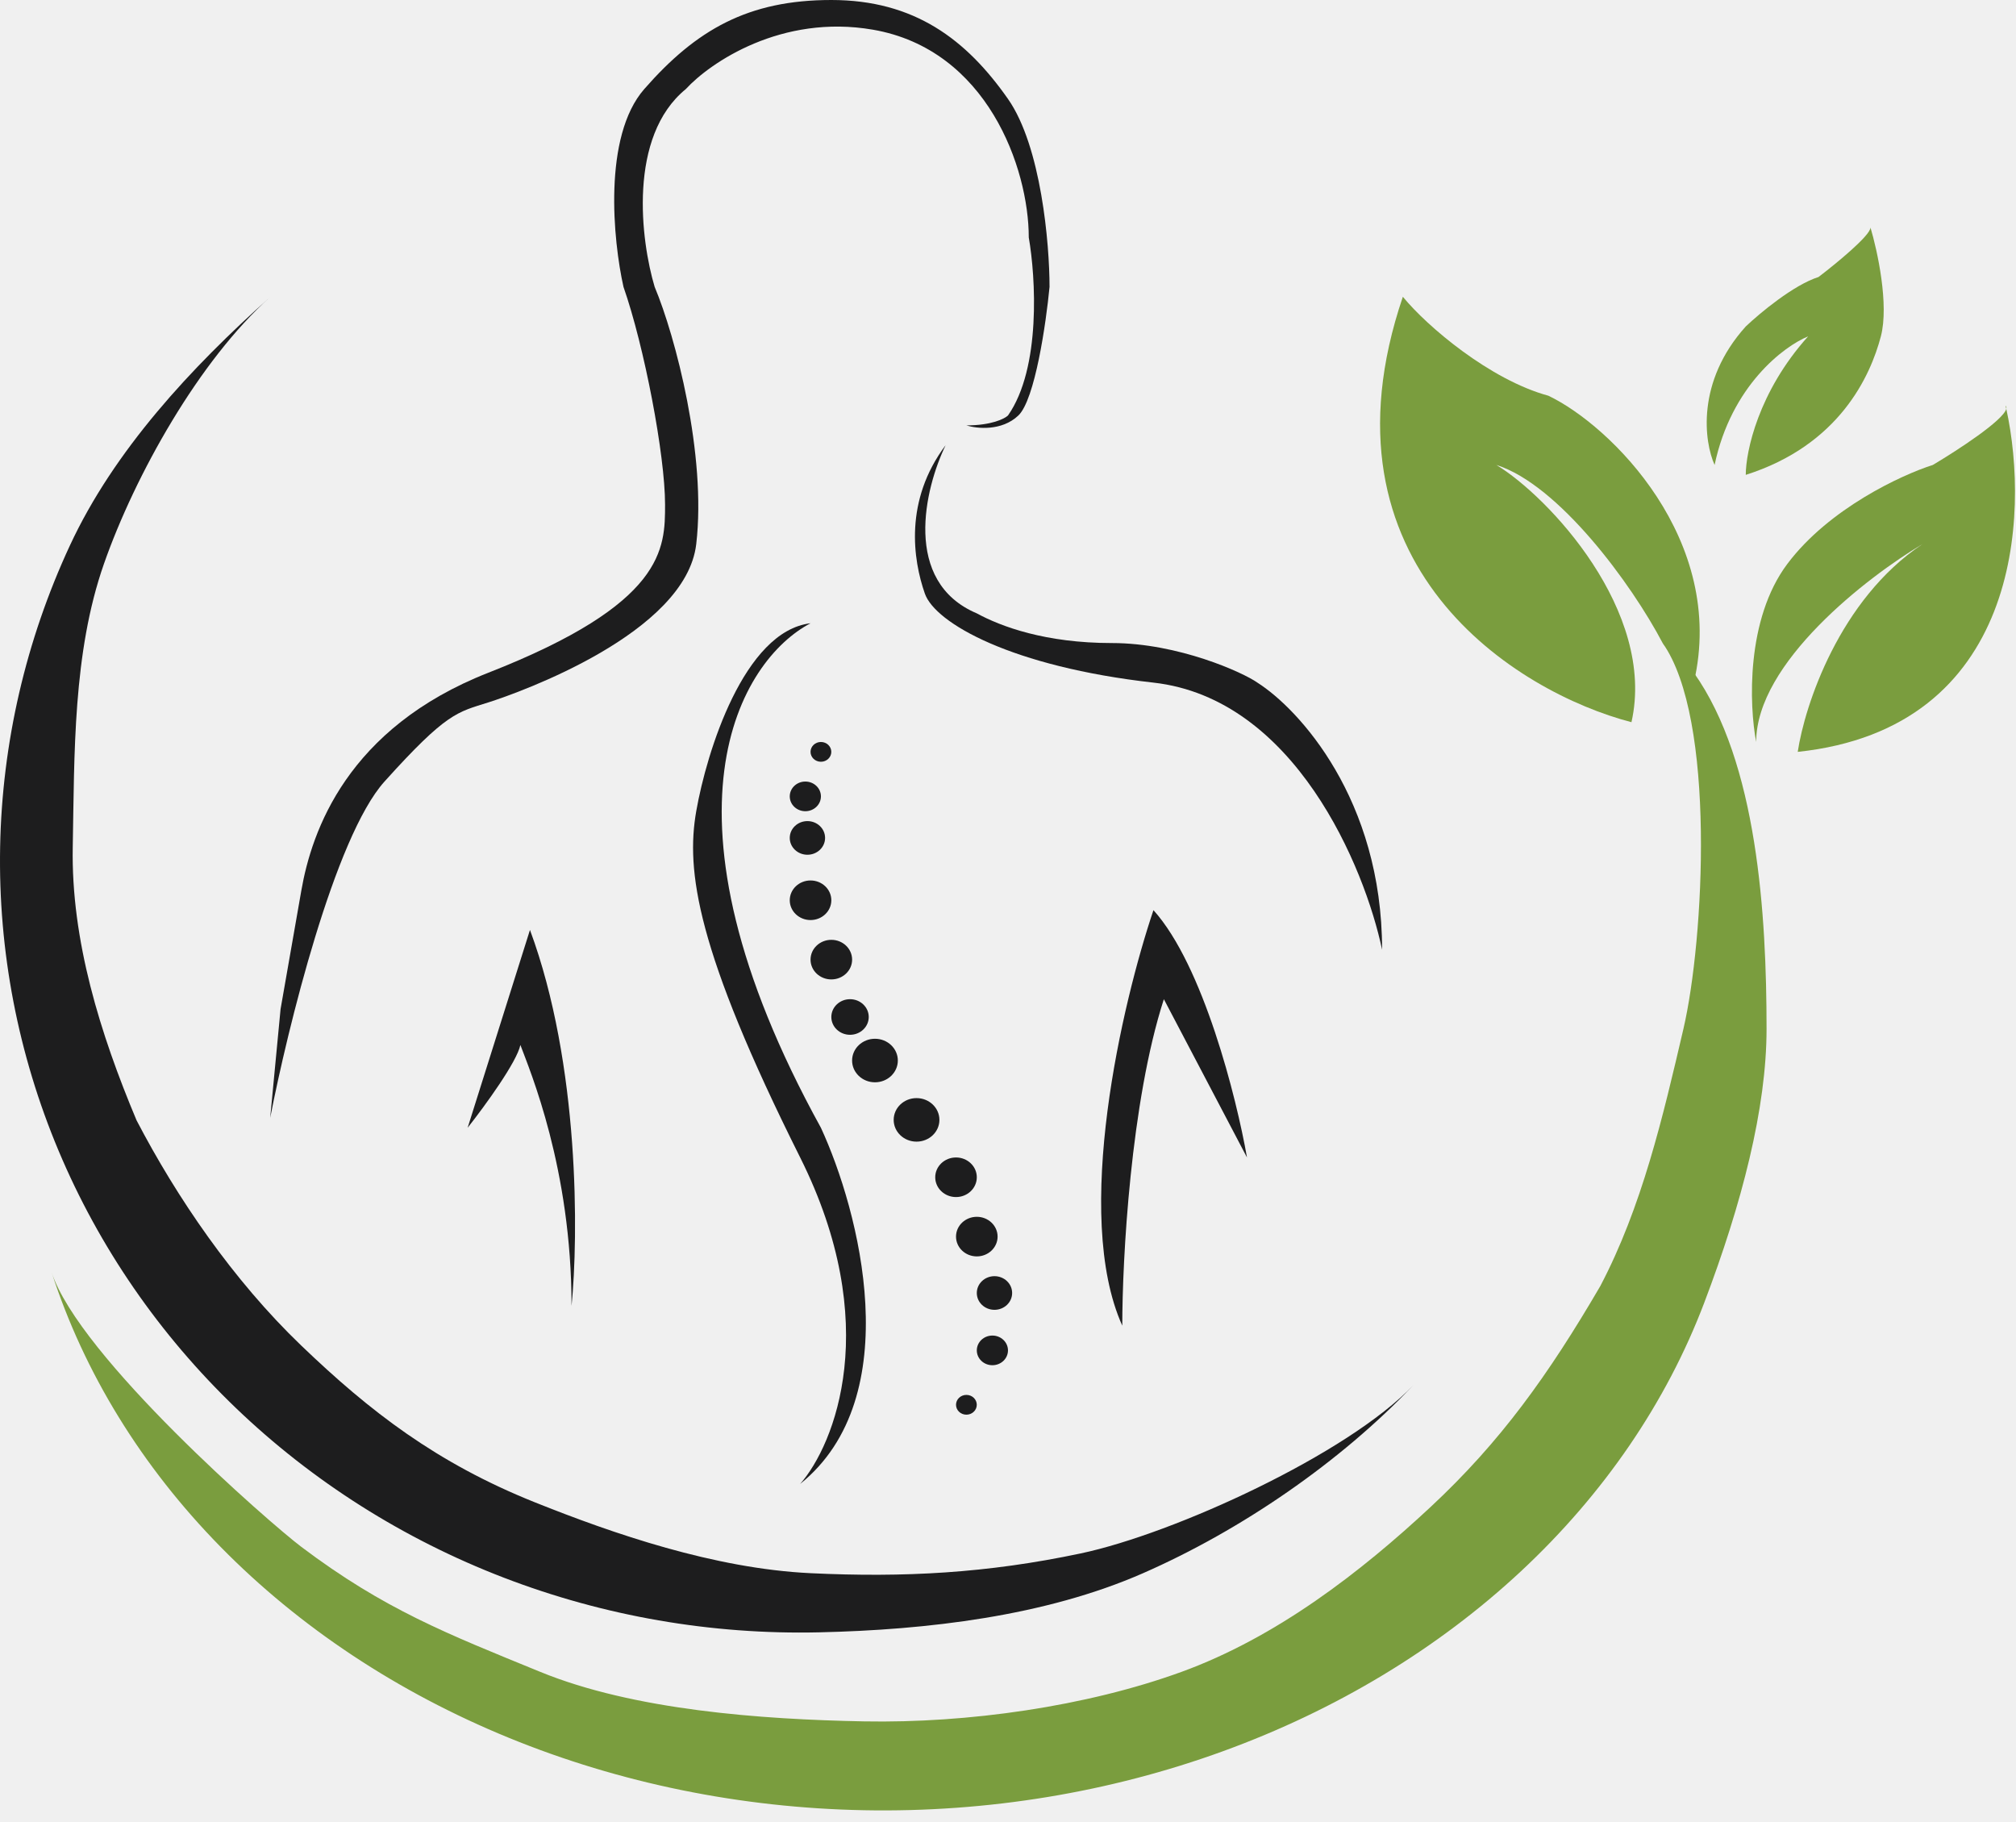
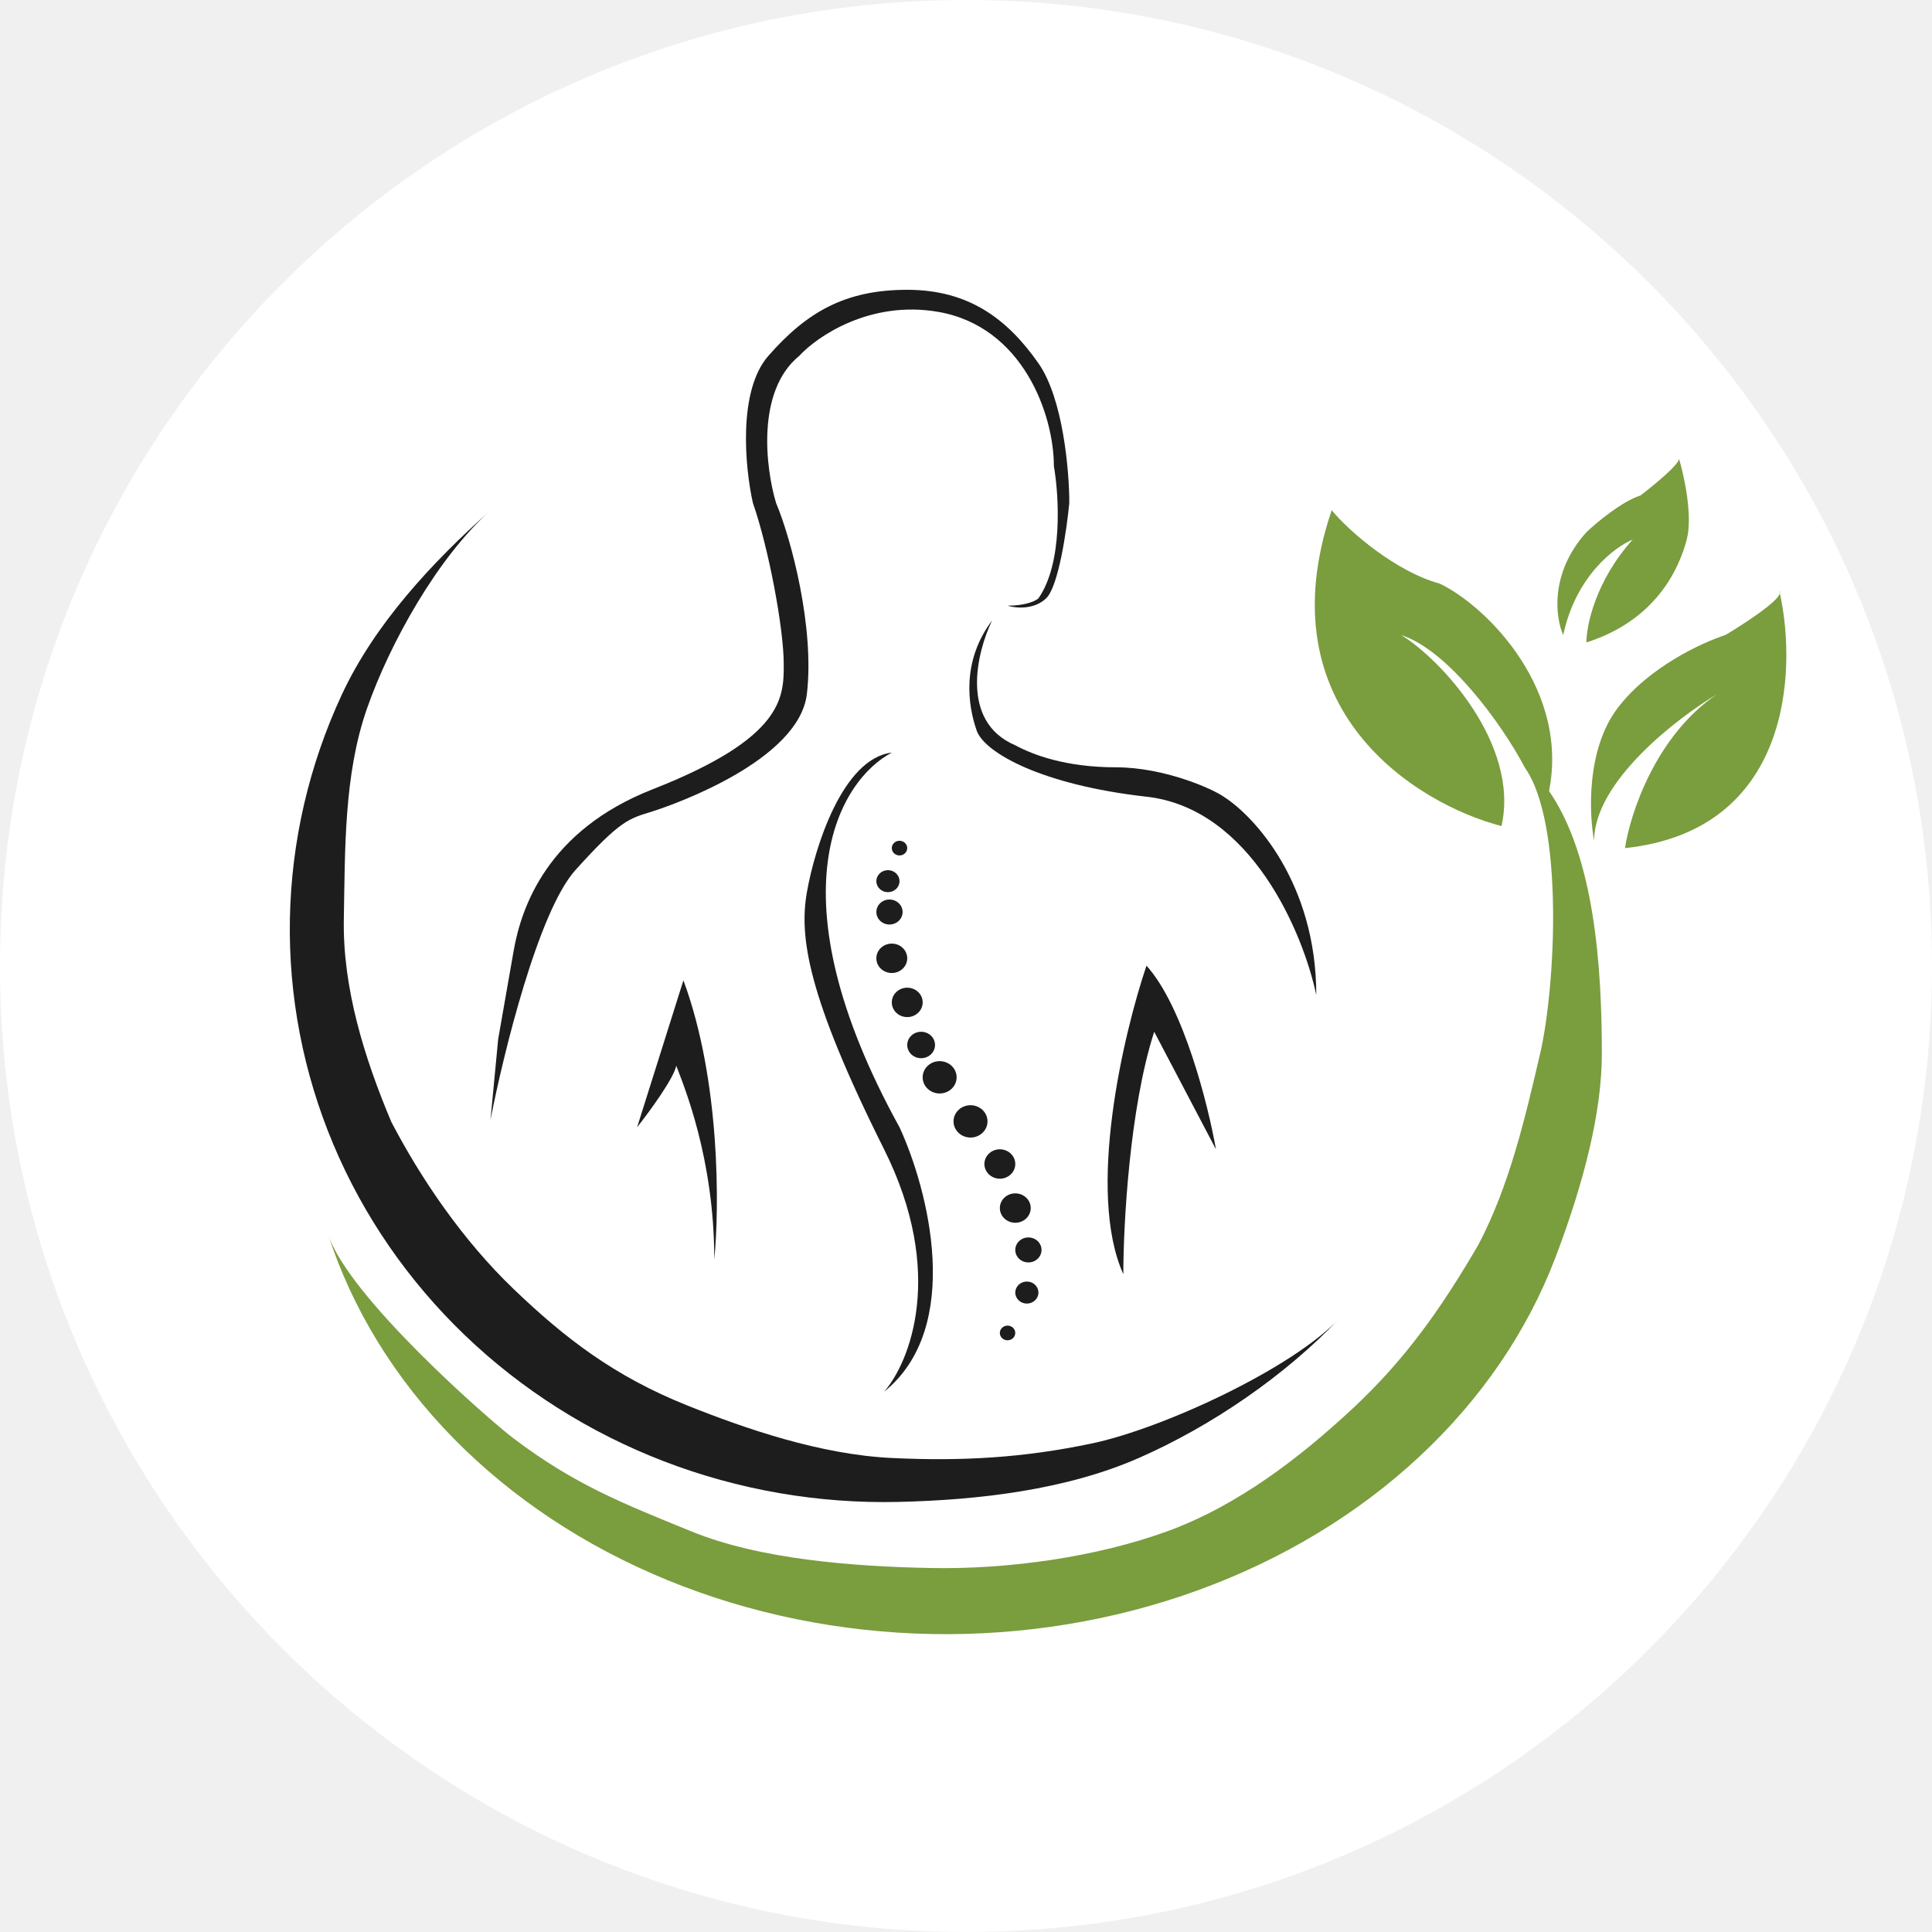
- <svg xmlns="http://www.w3.org/2000/svg" width="93" height="84" viewBox="0 0 93 84" fill="none">
-   <path d="M22.53 32.396C21.092 32.852 20.613 32.852 17.737 36.047C15.436 38.602 13.263 47.454 12.464 51.56L12.943 46.541L13.902 41.066C14.381 38.328 16.011 33.583 22.53 31.027C30.68 27.833 30.68 25.311 30.68 23.27C30.68 20.989 29.721 15.97 28.762 13.232C28.283 11.103 27.803 6.297 29.721 4.107C32.118 1.369 34.515 0 38.35 0C42.185 0 44.581 1.825 46.499 4.563C48.033 6.753 48.416 11.255 48.416 13.232C48.257 14.905 47.745 18.434 46.978 19.164C46.211 19.894 45.061 19.772 44.581 19.62C45.732 19.62 46.339 19.316 46.499 19.164C48.033 16.974 47.777 12.776 47.458 10.951C47.458 7.757 45.54 2.281 40.267 1.369C36.049 0.639 32.757 2.89 31.639 4.107C28.954 6.297 29.561 11.103 30.2 13.232C31.159 15.514 32.597 20.989 32.118 25.096C31.639 29.202 23.968 31.94 22.53 32.396Z" fill="#1D1D1E" />
-   <path d="M26.366 60.23C26.366 53.897 24.449 49.389 24.006 48.196C23.84 48.982 22.391 50.977 21.572 52.016L24.448 42.891C26.749 49.096 26.685 57.035 26.366 60.23Z" fill="#1D1D1E" />
-   <path d="M51.772 61.142C49.471 56.032 51.772 46.237 53.21 41.978C55.511 44.533 57.045 50.648 57.525 53.385L53.69 46.085C52.156 50.83 51.772 58.1 51.772 61.142Z" fill="#1D1D1E" />
-   <path d="M36.912 53.385C40.747 61.051 38.51 66.618 36.912 68.443C41.897 64.427 39.628 55.819 37.87 52.016C29.817 37.415 34.195 30.419 37.391 28.746C34.323 29.111 32.597 34.678 32.118 37.415C31.639 40.153 32.118 43.803 36.912 53.385Z" fill="#1D1D1E" />
-   <path d="M53.21 31.484C59.73 32.214 62.958 40.001 63.757 43.803C63.757 36.868 59.922 32.7 58.004 31.484C57.365 31.027 54.361 29.659 51.293 29.659C48.225 29.659 46.179 28.898 45.061 28.29C41.609 26.829 42.664 22.51 43.623 20.533C41.705 23.088 42.118 25.816 42.664 27.377C43.144 28.746 46.691 30.753 53.21 31.484Z" fill="#1D1D1E" />
-   <path d="M69.029 21.445C71.906 22.358 75.261 26.921 76.699 29.659L78.138 31.484C79.671 24.913 74.303 19.62 71.426 18.251C68.742 17.521 65.834 15.057 64.715 13.688C60.497 26.099 69.988 31.94 75.261 33.309C76.412 28.198 71.426 22.893 69.029 21.445Z" fill="#7A9D3E" />
-   <path d="M86.766 15.514C87.15 14.054 86.606 11.559 86.287 10.495C86.287 10.86 84.689 12.168 83.89 12.776C82.74 13.141 81.174 14.449 80.534 15.057C78.233 17.613 78.617 20.381 79.096 21.445C79.863 17.795 82.292 15.97 83.411 15.514C81.11 18.069 80.534 20.837 80.534 21.902C84.849 20.533 86.287 17.339 86.766 15.514Z" fill="#7A9D3E" />
-   <path d="M92.552 18.855C92.541 18.805 92.53 18.756 92.519 18.708C92.558 18.745 92.567 18.795 92.552 18.855C93.629 23.774 93.182 33.593 82.931 34.678C83.251 32.548 84.849 27.651 88.684 25.096C86.127 26.617 81.014 30.571 81.014 34.221C80.694 32.548 80.534 28.563 82.452 26.008C84.369 23.453 87.725 21.902 89.163 21.445C90.312 20.762 92.415 19.391 92.552 18.855Z" fill="#7A9D3E" />
-   <path d="M65.195 63.89C61.836 67.431 57.261 70.573 52.731 72.559C48.2 74.546 42.761 75.173 37.786 75.287C32.81 75.4 27.862 74.543 23.239 72.765C18.616 70.988 14.414 68.327 10.885 64.944C7.356 61.56 4.573 57.523 2.703 53.076C0.834 48.629 -0.084 43.863 0.006 39.065C0.096 34.267 1.191 29.536 3.226 25.156C5.26 20.777 8.81 16.957 12.464 13.698C9.194 16.615 6.232 21.902 4.794 26.008C3.356 30.115 3.436 34.771 3.356 39.065C3.275 43.358 4.625 47.691 6.299 51.671C8.149 55.22 10.743 59.037 13.902 62.065C17.06 65.093 20.134 67.473 24.676 69.291C28.283 70.734 32.943 72.347 37.391 72.559C41.705 72.765 45.54 72.559 49.855 71.647C54.169 70.734 62.189 67.059 65.195 63.89Z" fill="#1D1D1E" />
-   <path d="M78.138 31.027C81.072 35.16 81.493 42.209 81.493 47.454C81.493 51.104 80.36 55.502 78.615 60.094C76.871 64.686 73.987 68.908 70.159 72.474C66.33 76.041 61.645 78.87 56.419 80.77C51.194 82.671 45.549 83.599 39.865 83.492C34.181 83.385 28.59 82.246 23.469 80.15C18.348 78.055 13.815 75.053 10.176 71.346C6.537 67.639 3.877 63.314 2.374 58.66C3.637 62.57 12.47 70.268 13.902 71.346C17.737 74.235 20.624 75.352 24.927 77.112C29.23 78.872 35.089 79.304 39.865 79.394C44.641 79.483 50.109 78.709 54.5 77.112C58.891 75.515 62.783 72.497 66 69.5C69.217 66.503 71.426 63.423 73.823 59.317C75.741 55.667 76.701 51.56 77.658 47.454C78.615 43.347 79.165 33.131 76.699 29.659L78.138 31.027Z" fill="#7A9D3E" />
-   <ellipse cx="37.87" cy="34.678" rx="0.479" ry="0.456" fill="#1D1D1E" />
-   <ellipse cx="37.151" cy="36.731" rx="0.719" ry="0.684" fill="#1D1D1E" />
-   <ellipse cx="37.247" cy="38.647" rx="0.815" ry="0.776" fill="#1D1D1E" />
-   <ellipse cx="37.391" cy="41.522" rx="0.959" ry="0.913" fill="#1D1D1E" />
-   <ellipse cx="38.35" cy="44.26" rx="0.959" ry="0.913" fill="#1D1D1E" />
-   <ellipse cx="39.213" cy="46.906" rx="0.863" ry="0.821" fill="#1D1D1E" />
-   <ellipse cx="40.363" cy="48.914" rx="1.055" ry="1.004" fill="#1D1D1E" />
-   <ellipse cx="42.281" cy="51.651" rx="1.055" ry="1.004" fill="#1D1D1E" />
-   <ellipse cx="44.102" cy="54.298" rx="0.959" ry="0.913" fill="#1D1D1E" />
-   <ellipse cx="45.061" cy="57.035" rx="0.959" ry="0.913" fill="#1D1D1E" />
-   <ellipse cx="45.876" cy="59.636" rx="0.815" ry="0.776" fill="#1D1D1E" />
-   <ellipse cx="45.78" cy="62.283" rx="0.719" ry="0.684" fill="#1D1D1E" />
-   <ellipse cx="44.581" cy="64.792" rx="0.479" ry="0.456" fill="#1D1D1E" />
+ <svg xmlns="http://www.w3.org/2000/svg" width="120" height="120" viewBox="0 0 120 120" fill="none">
+   <circle cx="60" cy="60" r="60" fill="white" />
+   <path d="M40.53 50.396C39.092 50.852 38.613 50.852 35.737 54.047C33.436 56.602 31.263 65.454 30.464 69.56L30.943 64.541L31.902 59.066C32.381 56.328 34.011 51.583 40.53 49.027C48.68 45.833 48.68 43.311 48.68 41.27C48.68 38.989 47.721 33.97 46.762 31.232C46.283 29.103 45.803 24.297 47.721 22.107C50.118 19.369 52.515 18 56.35 18C60.185 18 62.581 19.825 64.499 22.563C66.033 24.753 66.416 29.255 66.416 31.232C66.257 32.905 65.745 36.434 64.978 37.164C64.211 37.894 63.061 37.772 62.581 37.62C63.732 37.62 64.339 37.316 64.499 37.164C66.033 34.974 65.777 30.776 65.458 28.951C65.458 25.757 63.54 20.281 58.267 19.369C54.049 18.639 50.757 20.89 49.639 22.107C46.954 24.297 47.561 29.103 48.2 31.232C49.159 33.514 50.597 38.989 50.118 43.096C49.639 47.202 41.968 49.94 40.53 50.396Z" fill="#1D1D1E" />
+   <path d="M44.365 78.23C44.365 71.897 42.449 67.389 42.005 66.195C41.84 66.982 40.391 68.977 39.572 70.016L42.448 60.891C44.749 67.096 44.685 75.035 44.365 78.23Z" fill="#1D1D1E" />
+   <path d="M69.772 79.142C67.471 74.032 69.772 64.237 71.21 59.978C73.511 62.533 75.045 68.647 75.525 71.385L71.69 64.085C70.156 68.83 69.772 76.1 69.772 79.142Z" fill="#1D1D1E" />
+   <path d="M54.912 71.385C58.747 79.051 56.51 84.618 54.912 86.443C59.897 82.427 57.628 73.819 55.87 70.016C47.817 55.415 52.195 48.419 55.391 46.746C52.323 47.111 50.597 52.678 50.118 55.415C49.639 58.153 50.118 61.803 54.912 71.385Z" fill="#1D1D1E" />
+   <path d="M71.21 49.484C77.73 50.214 80.957 58.001 81.757 61.803C81.757 54.868 77.921 50.7 76.004 49.484C75.365 49.027 72.361 47.658 69.293 47.658C66.225 47.658 64.18 46.898 63.061 46.29C59.609 44.83 60.664 40.51 61.623 38.533C59.705 41.088 60.118 43.816 60.664 45.377C61.144 46.746 64.691 48.754 71.21 49.484Z" fill="#1D1D1E" />
+   <path d="M87.029 39.445C89.906 40.358 93.261 44.921 94.7 47.658L96.138 49.484C97.672 42.913 92.303 37.62 89.426 36.251C86.742 35.521 83.834 33.057 82.715 31.689C78.497 44.099 87.988 49.94 93.261 51.309C94.412 46.198 89.426 40.893 87.029 39.445Z" fill="#7A9D3E" />
+   <path d="M104.766 33.514C105.15 32.053 104.606 29.559 104.287 28.494C104.287 28.86 102.689 30.168 101.89 30.776C100.74 31.141 99.174 32.449 98.534 33.057C96.234 35.612 96.617 38.381 97.096 39.445C97.863 35.795 100.292 33.97 101.411 33.514C99.11 36.069 98.534 38.837 98.534 39.902C102.849 38.533 104.287 35.339 104.766 33.514Z" fill="#7A9D3E" />
+   <path d="M110.552 36.855C110.541 36.805 110.53 36.756 110.519 36.708C110.558 36.745 110.567 36.794 110.552 36.855C111.629 41.774 111.182 51.593 100.931 52.678C101.251 50.548 102.849 45.651 106.684 43.096C104.127 44.617 99.014 48.571 99.014 52.221C98.694 50.548 98.534 46.563 100.452 44.008C102.369 41.453 105.725 39.902 107.163 39.445C108.312 38.762 110.415 37.391 110.552 36.855Z" fill="#7A9D3E" />
+   <path d="M83.195 81.89C79.835 85.431 75.261 88.573 70.731 90.559C66.2 92.546 60.761 93.173 55.786 93.287C50.81 93.4 45.862 92.543 41.239 90.765C36.617 88.988 32.414 86.327 28.885 82.944C25.356 79.56 22.573 75.523 20.703 71.076C18.834 66.629 17.916 61.863 18.006 57.065C18.096 52.267 19.191 47.536 21.226 43.156C23.26 38.777 26.81 34.957 30.464 31.698C27.194 34.615 24.232 39.902 22.794 44.008C21.356 48.115 21.436 52.771 21.356 57.065C21.275 61.358 22.625 65.691 24.299 69.671C26.149 73.22 28.744 77.037 31.902 80.065C35.06 83.093 38.134 85.473 42.676 87.291C46.283 88.734 50.943 90.347 55.391 90.559C59.705 90.765 63.54 90.559 67.855 89.647C72.169 88.734 80.189 85.059 83.195 81.89Z" fill="#1D1D1E" />
+   <path d="M96.138 49.027C99.072 53.16 99.493 60.209 99.493 65.454C99.493 69.104 98.36 73.502 96.615 78.094C94.871 82.686 91.987 86.908 88.159 90.474C84.33 94.041 79.645 96.87 74.419 98.77C69.194 100.671 63.549 101.599 57.865 101.492C52.181 101.385 46.59 100.245 41.469 98.15C36.348 96.055 31.815 93.053 28.176 89.346C24.537 85.639 21.877 81.314 20.374 76.66C21.637 80.57 30.47 88.268 31.902 89.346C35.737 92.235 38.624 93.352 42.927 95.112C47.23 96.872 53.089 97.304 57.865 97.393C62.641 97.483 68.109 96.709 72.5 95.112C76.891 93.515 80.783 90.497 84 87.5C87.217 84.503 89.426 81.424 91.823 77.317C93.741 73.667 94.701 69.56 95.658 65.454C96.615 61.347 97.165 51.131 94.699 47.658L96.138 49.027Z" fill="#7A9D3E" />
+   <ellipse cx="55.87" cy="52.678" rx="0.479" ry="0.456" fill="#1D1D1E" />
+   <ellipse cx="55.151" cy="54.731" rx="0.719" ry="0.684" fill="#1D1D1E" />
+   <ellipse cx="55.247" cy="56.647" rx="0.815" ry="0.776" fill="#1D1D1E" />
+   <ellipse cx="55.391" cy="59.522" rx="0.959" ry="0.913" fill="#1D1D1E" />
+   <ellipse cx="56.35" cy="62.26" rx="0.959" ry="0.913" fill="#1D1D1E" />
+   <ellipse cx="57.213" cy="64.906" rx="0.863" ry="0.821" fill="#1D1D1E" />
+   <ellipse cx="58.363" cy="66.914" rx="1.055" ry="1.004" fill="#1D1D1E" />
+   <ellipse cx="60.281" cy="69.651" rx="1.055" ry="1.004" fill="#1D1D1E" />
+   <ellipse cx="62.102" cy="72.298" rx="0.959" ry="0.913" fill="#1D1D1E" />
+   <ellipse cx="63.061" cy="75.035" rx="0.959" ry="0.913" fill="#1D1D1E" />
+   <ellipse cx="63.876" cy="77.636" rx="0.815" ry="0.776" fill="#1D1D1E" />
+   <ellipse cx="63.78" cy="80.283" rx="0.719" ry="0.684" fill="#1D1D1E" />
+   <ellipse cx="62.581" cy="82.792" rx="0.479" ry="0.456" fill="#1D1D1E" />
</svg>
